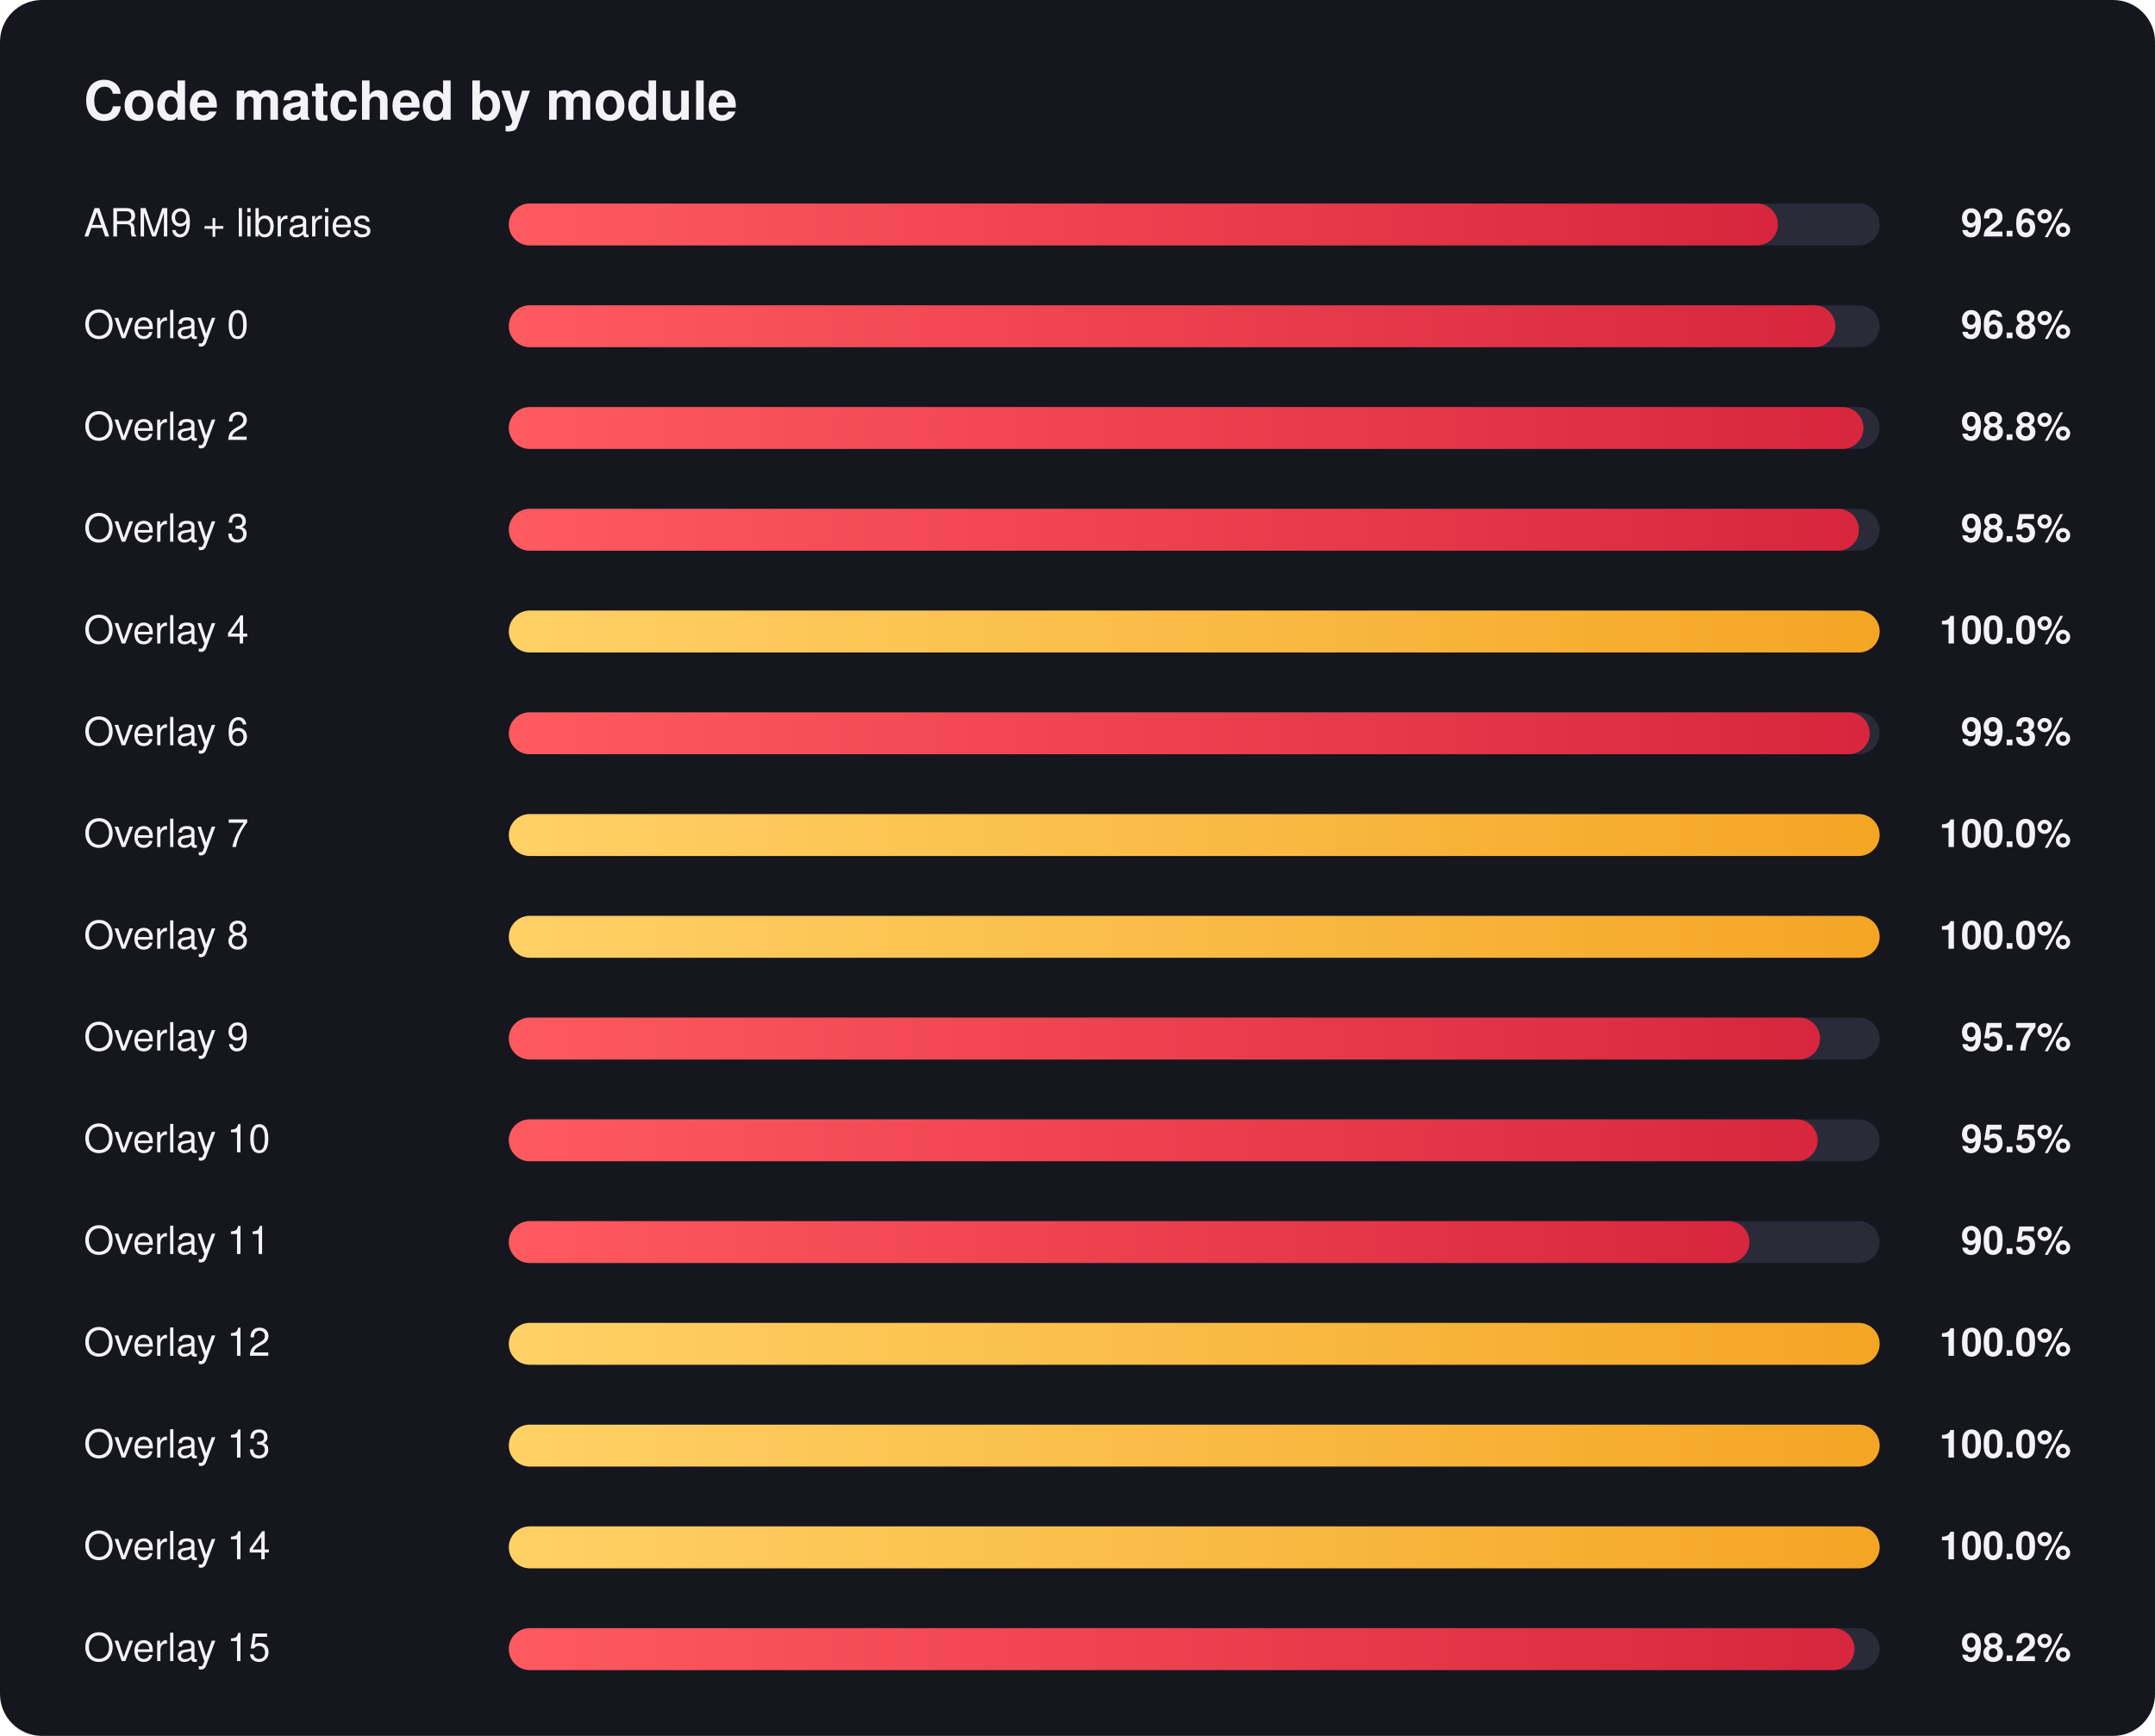
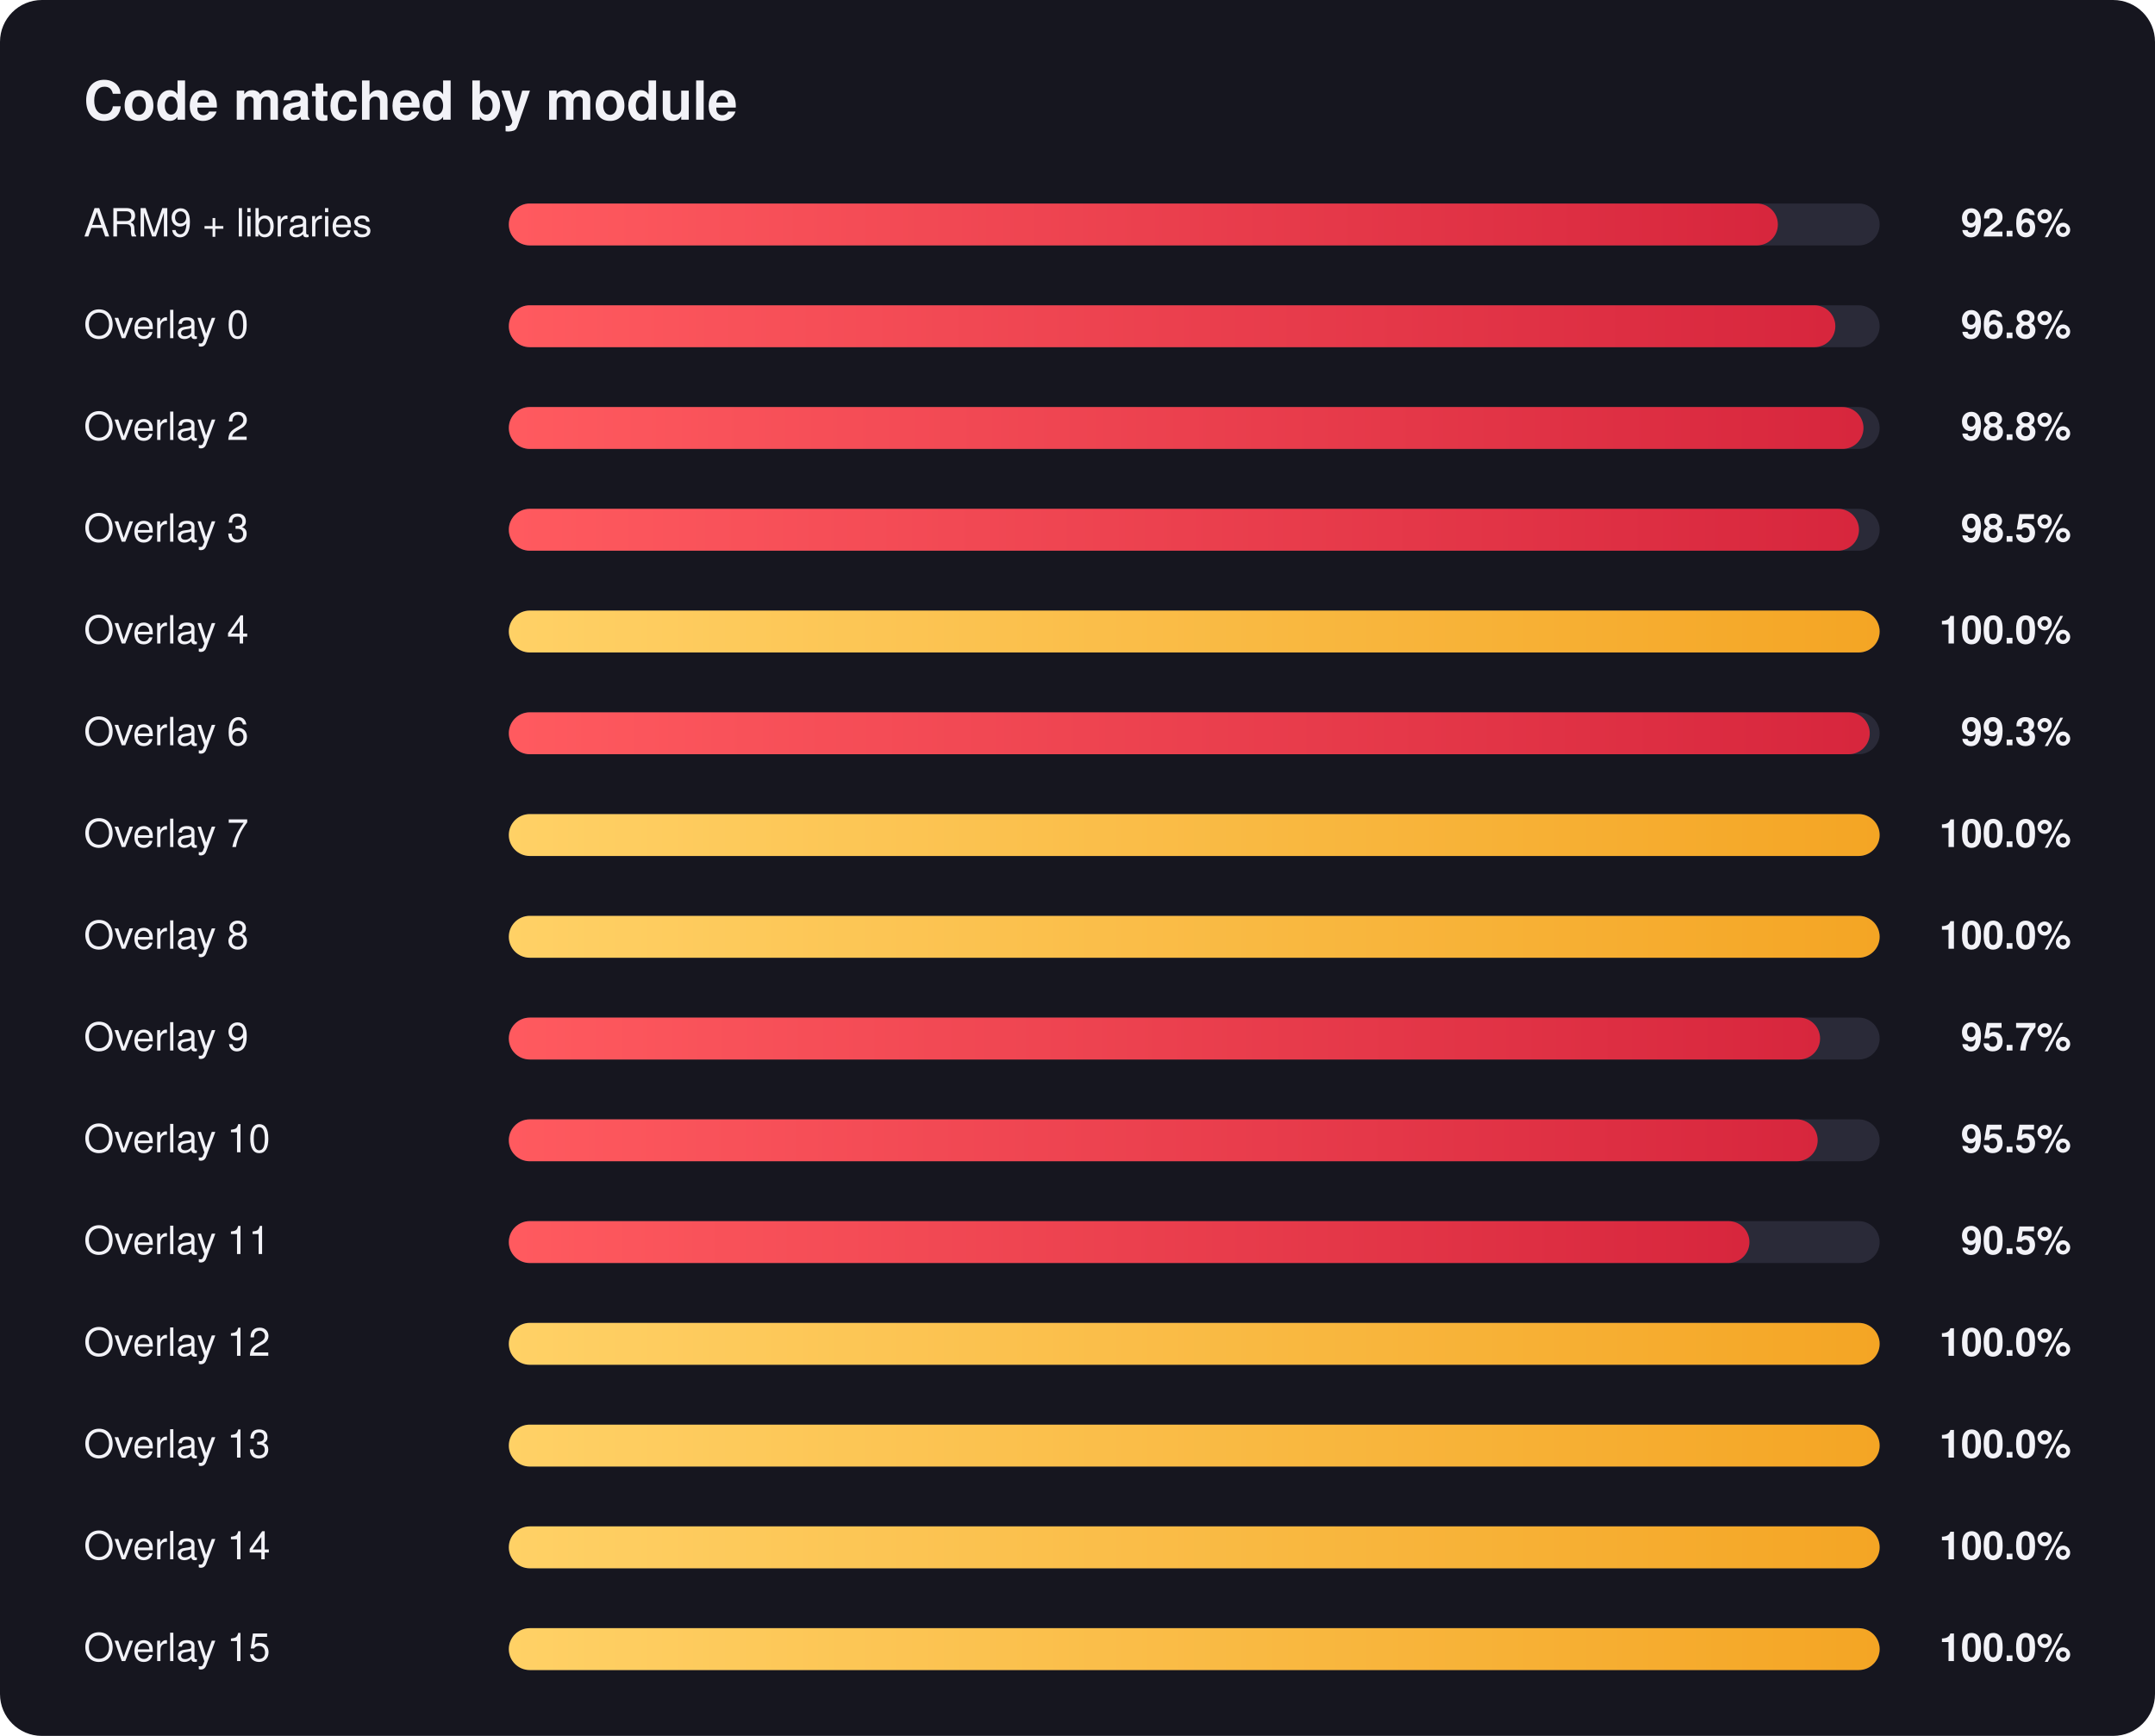
<svg xmlns="http://www.w3.org/2000/svg" width="720" height="580" viewBox="0 0 720 580" font-family="Segoe UI, Helvetica, Arial, sans-serif">
  <defs>
    <linearGradient id="red" x1="0" x2="1" y1="0" y2="0">
      <stop offset="0" stop-color="#ff5a5f" />
      <stop offset="1" stop-color="#d7263d" />
    </linearGradient>
    <linearGradient id="gold" x1="0" x2="1" y1="0" y2="0">
      <stop offset="0" stop-color="#ffd166" />
      <stop offset="1" stop-color="#f4a524" />
    </linearGradient>
  </defs>
  <rect width="720" height="580" rx="14" fill="#16161f" />
  <text x="28" y="40" fill="#f2f2f7" font-size="18" font-weight="700">Code matched by module</text>
  <text x="28" y="79" fill="#f2f2f7" font-size="13">ARM9 + libraries</text>
  <text x="692" y="79" fill="#f2f2f7" font-size="13" font-weight="600" text-anchor="end">92.6%</text>
  <rect x="170" y="68" width="458" height="14" rx="7.0" fill="#2a2a38" />
  <rect x="170" y="68" width="424.0" height="14" rx="7.0" fill="url(#red)" />
  <text x="28" y="113" fill="#f2f2f7" font-size="13">Overlay 0</text>
  <text x="692" y="113" fill="#f2f2f7" font-size="13" font-weight="600" text-anchor="end">96.8%</text>
  <rect x="170" y="102" width="458" height="14" rx="7.0" fill="#2a2a38" />
  <rect x="170" y="102" width="443.2" height="14" rx="7.0" fill="url(#red)" />
  <text x="28" y="147" fill="#f2f2f7" font-size="13">Overlay 2</text>
  <text x="692" y="147" fill="#f2f2f7" font-size="13" font-weight="600" text-anchor="end">98.8%</text>
  <rect x="170" y="136" width="458" height="14" rx="7.0" fill="#2a2a38" />
  <rect x="170" y="136" width="452.6" height="14" rx="7.0" fill="url(#red)" />
  <text x="28" y="181" fill="#f2f2f7" font-size="13">Overlay 3</text>
  <text x="692" y="181" fill="#f2f2f7" font-size="13" font-weight="600" text-anchor="end">98.5%</text>
  <rect x="170" y="170" width="458" height="14" rx="7.0" fill="#2a2a38" />
  <rect x="170" y="170" width="451.1" height="14" rx="7.0" fill="url(#red)" />
  <text x="28" y="215" fill="#f2f2f7" font-size="13">Overlay 4</text>
  <text x="692" y="215" fill="#f2f2f7" font-size="13" font-weight="600" text-anchor="end">100.0%</text>
  <rect x="170" y="204" width="458" height="14" rx="7.0" fill="#2a2a38" />
  <rect x="170" y="204" width="458.0" height="14" rx="7.0" fill="url(#gold)" />
  <text x="28" y="249" fill="#f2f2f7" font-size="13">Overlay 6</text>
  <text x="692" y="249" fill="#f2f2f7" font-size="13" font-weight="600" text-anchor="end">99.3%</text>
  <rect x="170" y="238" width="458" height="14" rx="7.0" fill="#2a2a38" />
  <rect x="170" y="238" width="454.7" height="14" rx="7.0" fill="url(#red)" />
  <text x="28" y="283" fill="#f2f2f7" font-size="13">Overlay 7</text>
  <text x="692" y="283" fill="#f2f2f7" font-size="13" font-weight="600" text-anchor="end">100.0%</text>
  <rect x="170" y="272" width="458" height="14" rx="7.0" fill="#2a2a38" />
  <rect x="170" y="272" width="458.0" height="14" rx="7.0" fill="url(#gold)" />
  <text x="28" y="317" fill="#f2f2f7" font-size="13">Overlay 8</text>
  <text x="692" y="317" fill="#f2f2f7" font-size="13" font-weight="600" text-anchor="end">100.0%</text>
  <rect x="170" y="306" width="458" height="14" rx="7.0" fill="#2a2a38" />
  <rect x="170" y="306" width="458.0" height="14" rx="7.0" fill="url(#gold)" />
  <text x="28" y="351" fill="#f2f2f7" font-size="13">Overlay 9</text>
  <text x="692" y="351" fill="#f2f2f7" font-size="13" font-weight="600" text-anchor="end">95.7%</text>
  <rect x="170" y="340" width="458" height="14" rx="7.0" fill="#2a2a38" />
  <rect x="170" y="340" width="438.1" height="14" rx="7.0" fill="url(#red)" />
  <text x="28" y="385" fill="#f2f2f7" font-size="13">Overlay 10</text>
  <text x="692" y="385" fill="#f2f2f7" font-size="13" font-weight="600" text-anchor="end">95.5%</text>
  <rect x="170" y="374" width="458" height="14" rx="7.0" fill="#2a2a38" />
  <rect x="170" y="374" width="437.3" height="14" rx="7.0" fill="url(#red)" />
  <text x="28" y="419" fill="#f2f2f7" font-size="13">Overlay 11</text>
  <text x="692" y="419" fill="#f2f2f7" font-size="13" font-weight="600" text-anchor="end">90.5%</text>
  <rect x="170" y="408" width="458" height="14" rx="7.0" fill="#2a2a38" />
  <rect x="170" y="408" width="414.5" height="14" rx="7.0" fill="url(#red)" />
  <text x="28" y="453" fill="#f2f2f7" font-size="13">Overlay 12</text>
  <text x="692" y="453" fill="#f2f2f7" font-size="13" font-weight="600" text-anchor="end">100.0%</text>
  <rect x="170" y="442" width="458" height="14" rx="7.0" fill="#2a2a38" />
  <rect x="170" y="442" width="458.0" height="14" rx="7.0" fill="url(#gold)" />
  <text x="28" y="487" fill="#f2f2f7" font-size="13">Overlay 13</text>
  <text x="692" y="487" fill="#f2f2f7" font-size="13" font-weight="600" text-anchor="end">100.0%</text>
  <rect x="170" y="476" width="458" height="14" rx="7.0" fill="#2a2a38" />
  <rect x="170" y="476" width="458.0" height="14" rx="7.0" fill="url(#gold)" />
  <text x="28" y="521" fill="#f2f2f7" font-size="13">Overlay 14</text>
  <text x="692" y="521" fill="#f2f2f7" font-size="13" font-weight="600" text-anchor="end">100.0%</text>
  <rect x="170" y="510" width="458" height="14" rx="7.0" fill="#2a2a38" />
  <rect x="170" y="510" width="458.0" height="14" rx="7.0" fill="url(#gold)" />
  <text x="28" y="555" fill="#f2f2f7" font-size="13">Overlay 15</text>
-   <text x="692" y="555" fill="#f2f2f7" font-size="13" font-weight="600" text-anchor="end">98.2%</text>
+   <text x="692" y="555" fill="#f2f2f7" font-size="13" font-weight="600" text-anchor="end">100.0%</text>
  <rect x="170" y="544" width="458" height="14" rx="7.0" fill="#2a2a38" />
-   <rect x="170" y="544" width="449.6" height="14" rx="7.0" fill="url(#red)" />
+   <rect x="170" y="544" width="458.0" height="14" rx="7.0" fill="url(#gold)" />
</svg>
